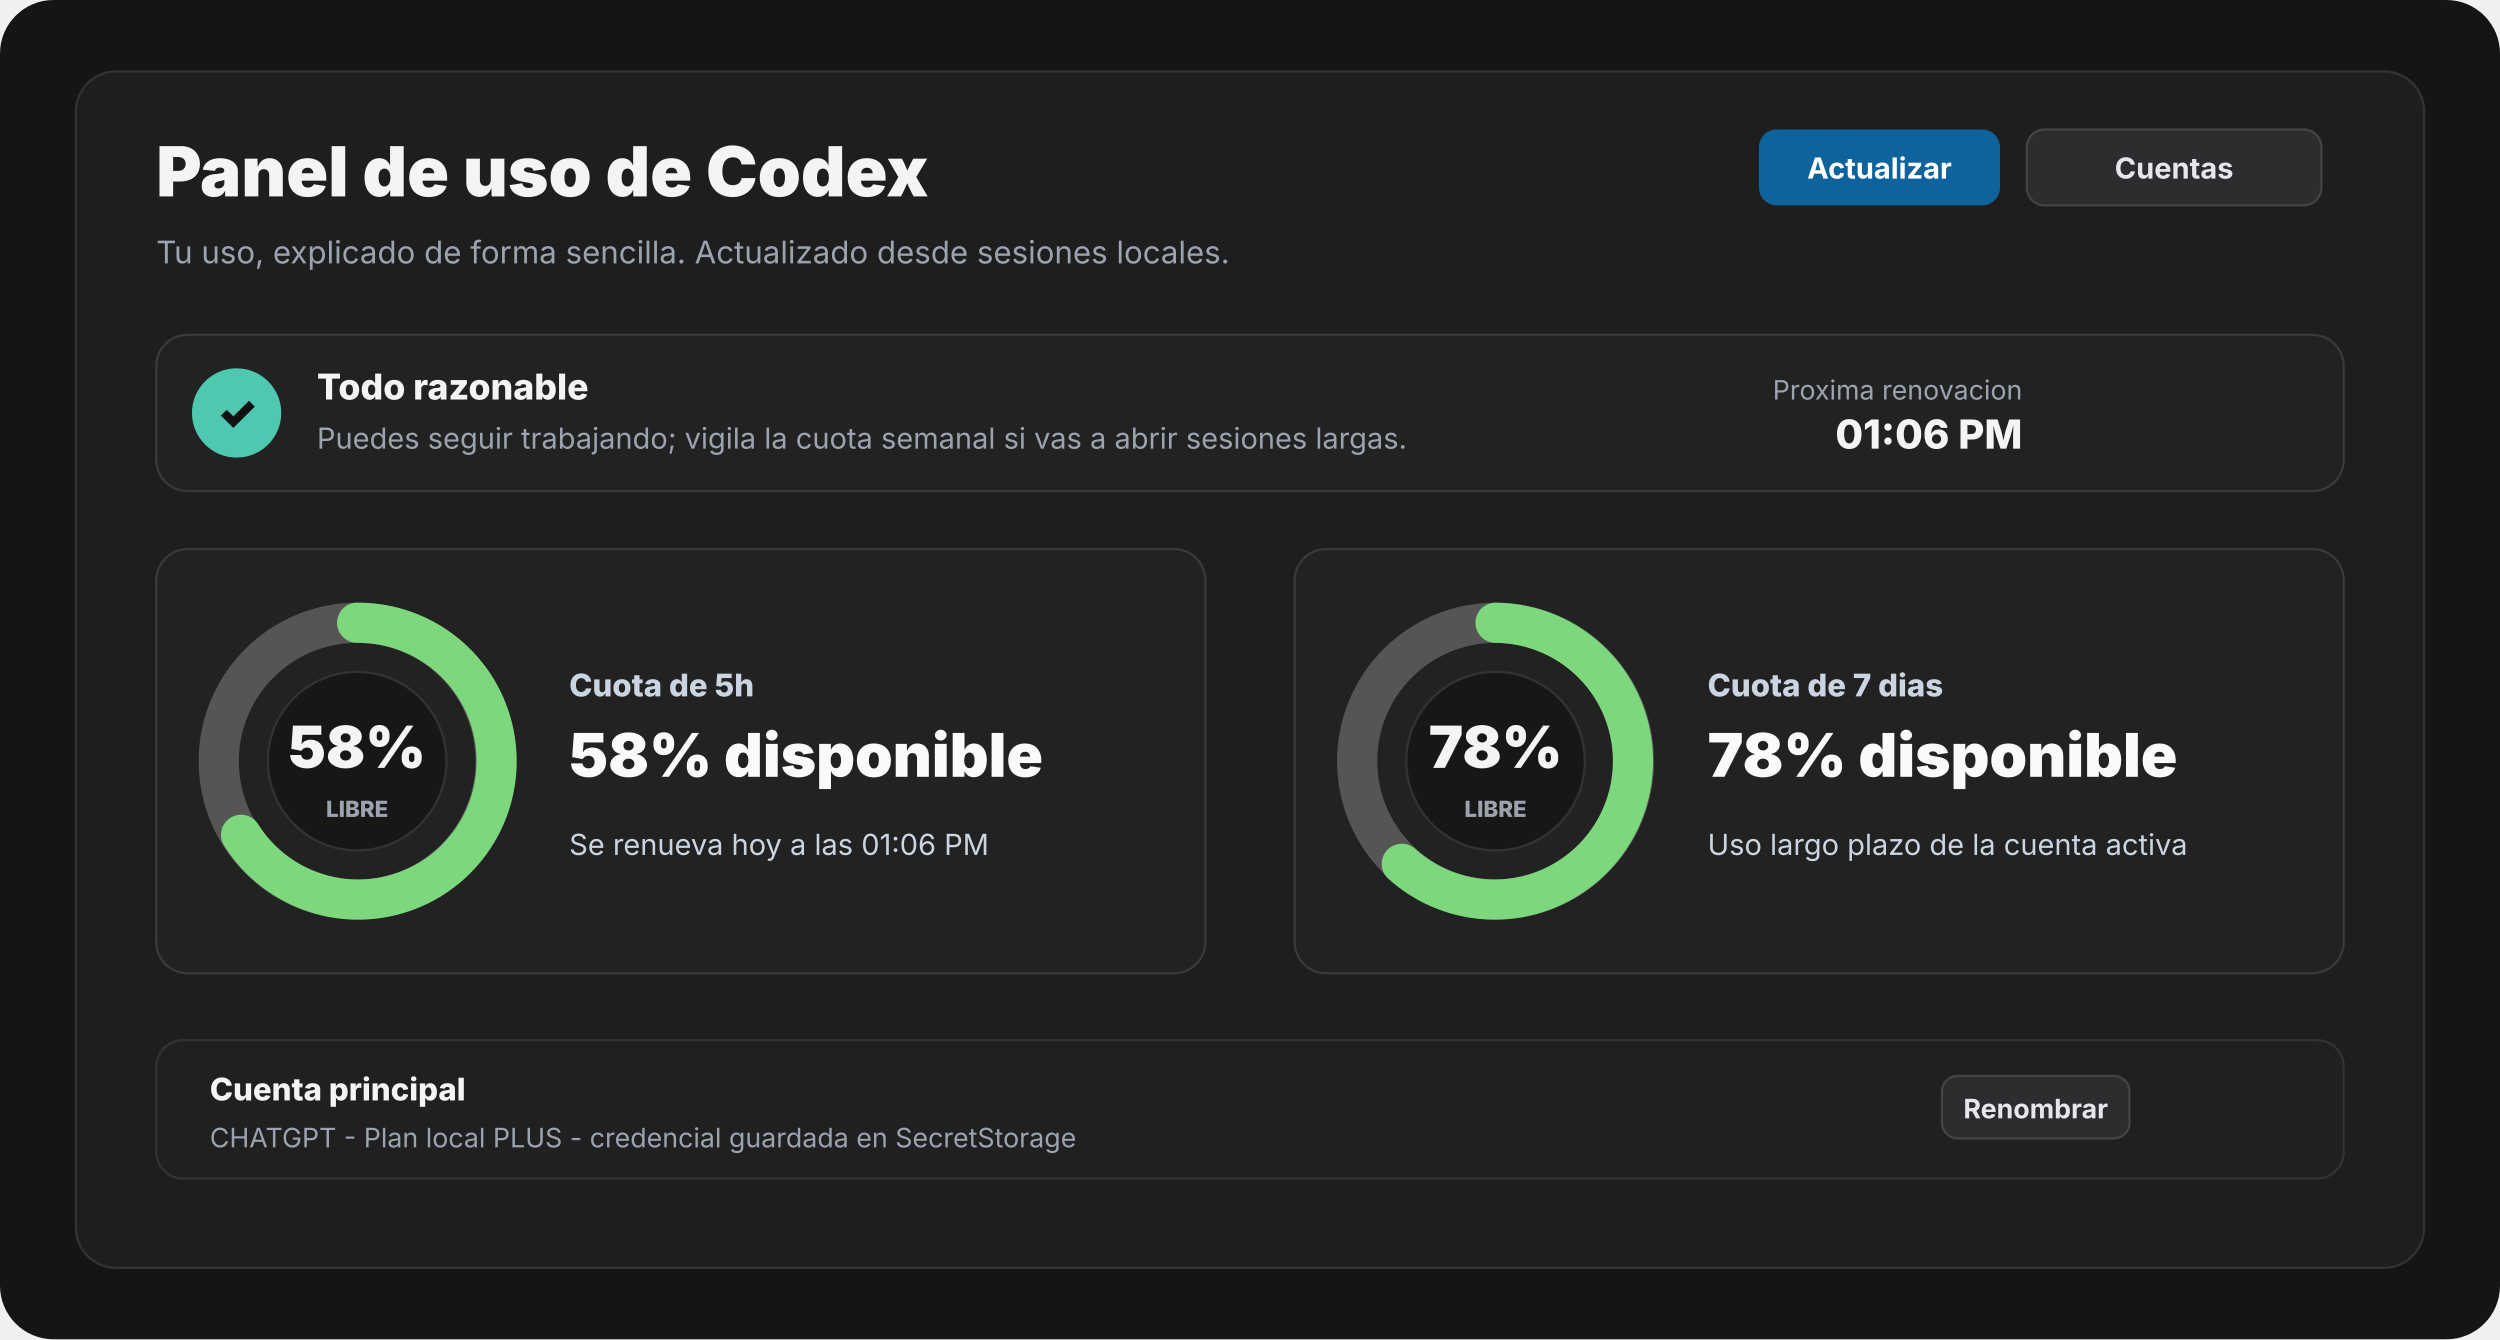
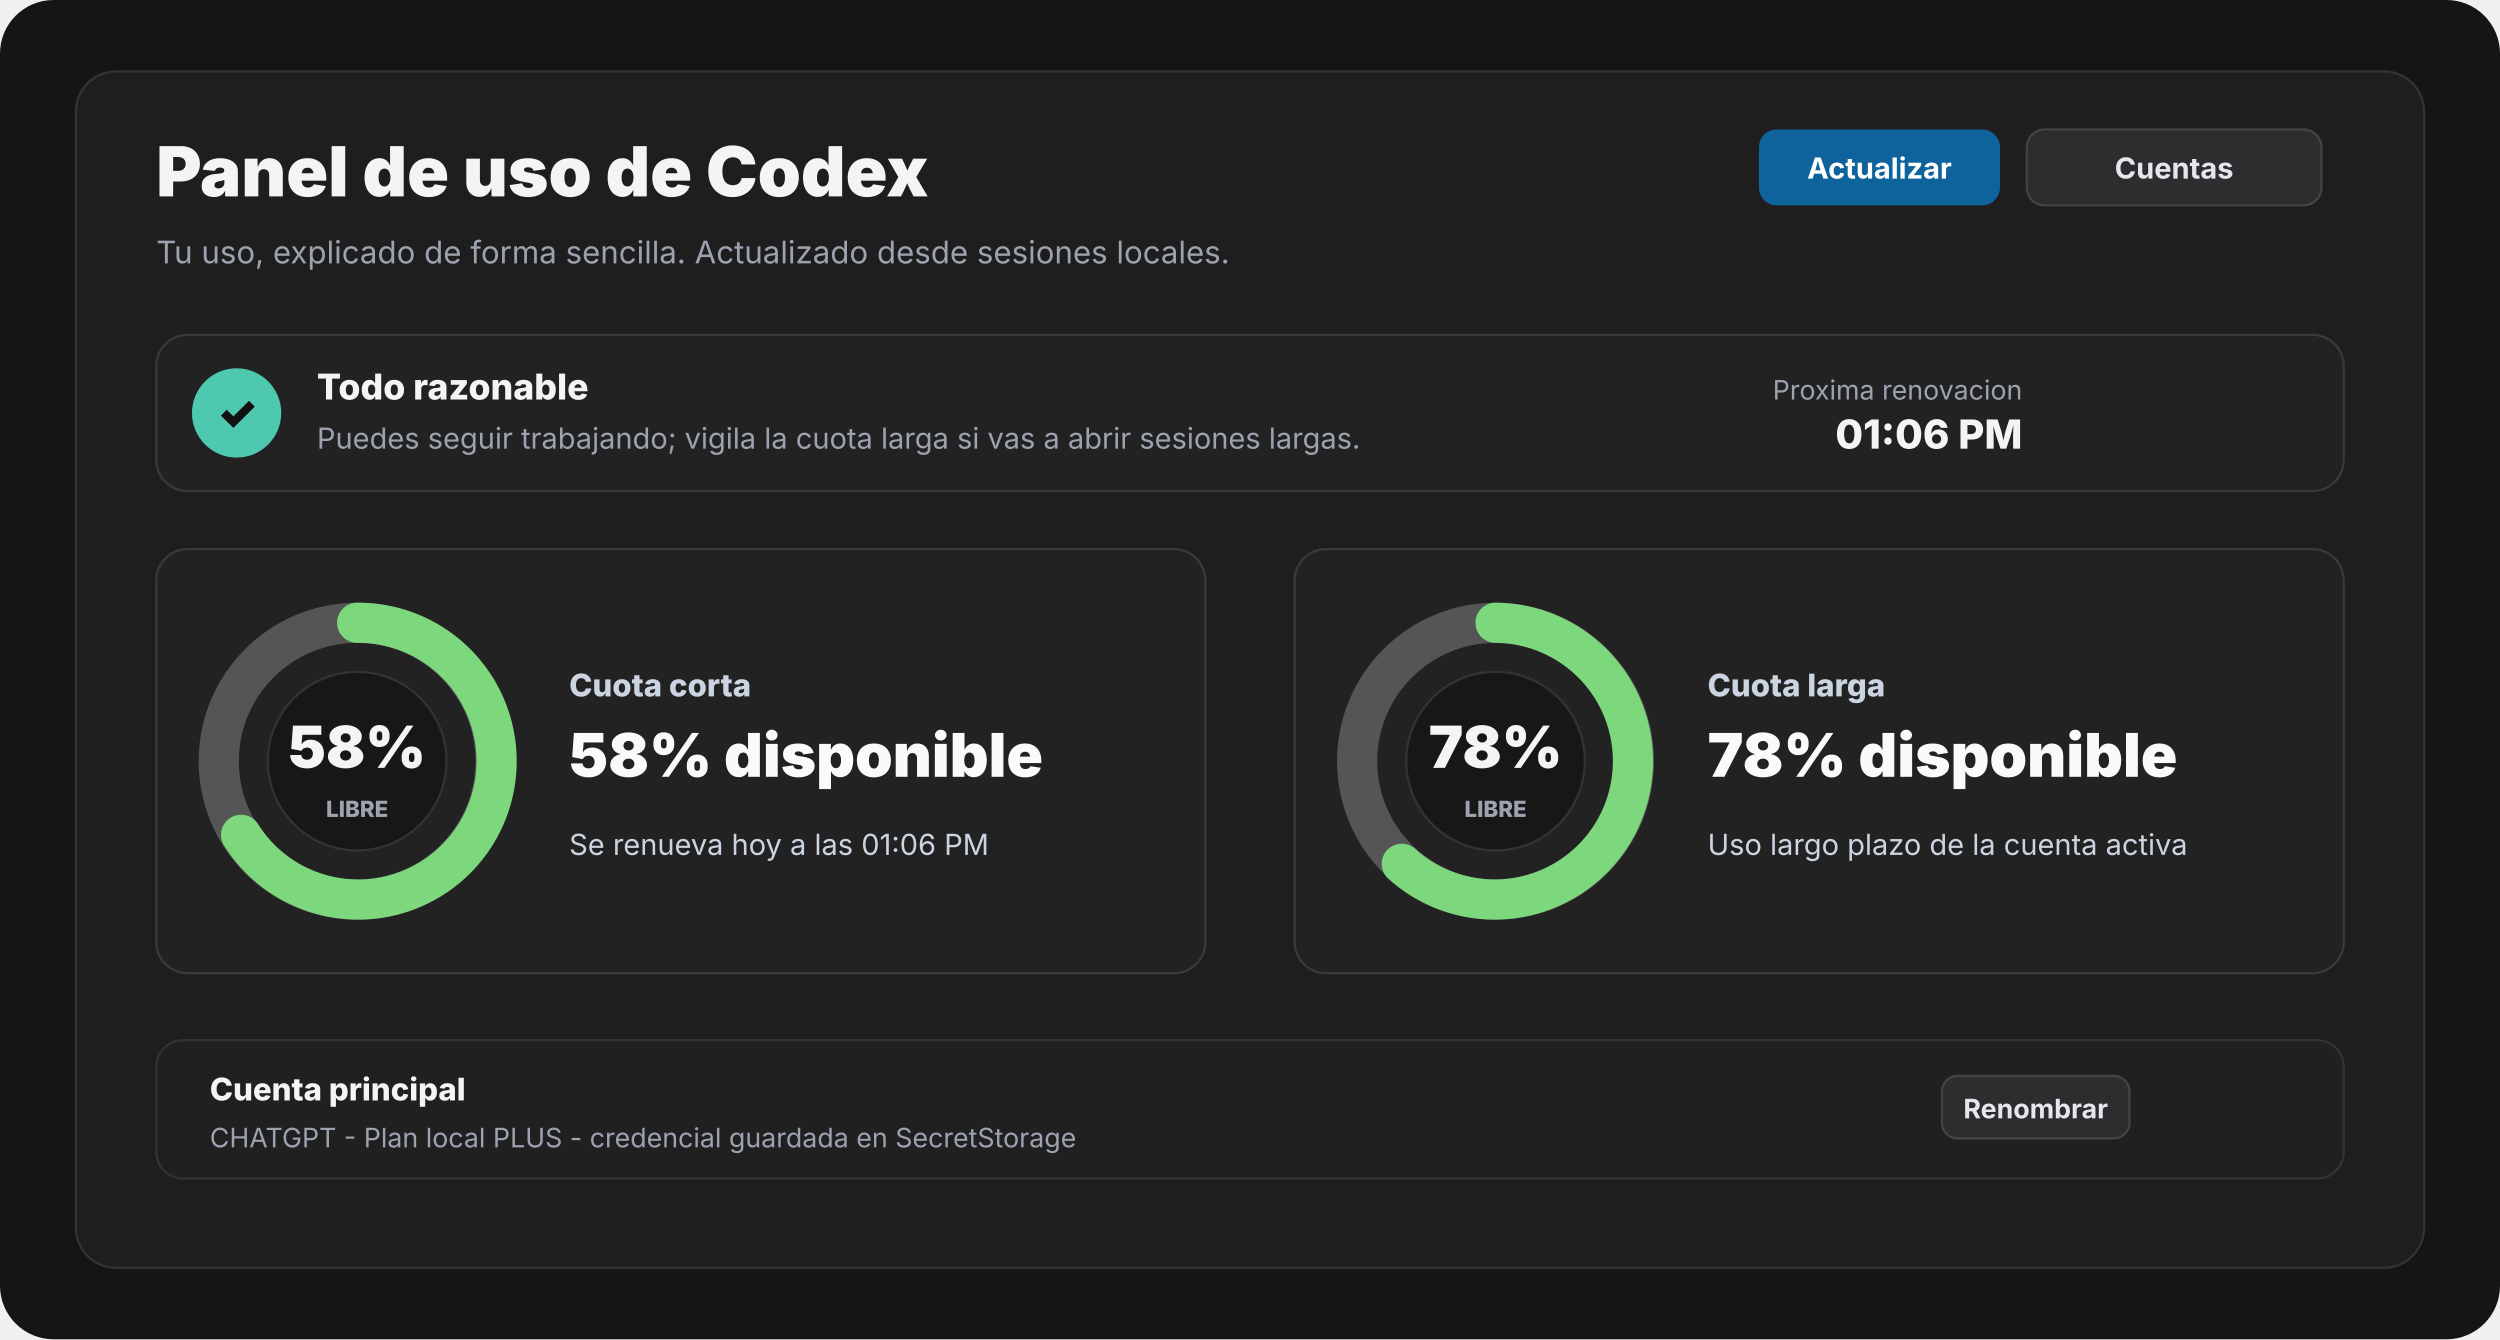
<svg xmlns="http://www.w3.org/2000/svg" width="1120" height="600" viewBox="0 0 1120 600" role="img" aria-labelledby="title desc">
  <rect width="1120" height="600" rx="24" fill="#151515" />
  <rect x="34" y="32" width="1052" height="536" rx="18" fill="#1e1e1e" stroke="#333" />
  <text x="70" y="88" font-family="Inter, Segoe UI, Arial" font-size="31" font-weight="850" fill="#f3f4f6">Panel de uso de Codex</text>
  <text x="70" y="118" font-family="Inter, Segoe UI, Arial" font-size="14" fill="#9ca3af">Tu uso, explicado de forma sencilla. Actualizado desde sesiones locales.</text>
  <rect x="788" y="58" width="108" height="34" rx="8" fill="#0e639c" />
  <text x="842" y="80" text-anchor="middle" font-family="Inter, Segoe UI, Arial" font-size="13" font-weight="700" fill="#fff">Actualizar</text>
  <rect x="908" y="58" width="132" height="34" rx="8" fill="#2d2d30" stroke="#444" />
  <text x="974" y="80" text-anchor="middle" font-family="Inter, Segoe UI, Arial" font-size="13" font-weight="700" fill="#e5e7eb">Cuentas</text>
  <rect x="70" y="150" width="980" height="70" rx="14" fill="#222" stroke="#3a3a3a" />
  <circle cx="106" cy="185" r="20" fill="#4ec9b0" />
  <text x="106" y="192" text-anchor="middle" font-family="Inter, Segoe UI, Arial" font-size="20" font-weight="900" fill="#111">✓</text>
  <text x="142" y="179" font-family="Inter, Segoe UI, Arial" font-size="16" font-weight="800" fill="#f3f4f6">Todo razonable</text>
-   <text x="142" y="201" font-family="Inter, Segoe UI, Arial" font-size="13" fill="#9ca3af">Puedes seguir trabajando; vigila la cuota semanal si vas a abrir sesiones largas.</text>
+   <text x="142" y="201" font-family="Inter, Segoe UI, Arial" font-size="13" fill="#9ca3af">Puedes seguir trabajando; vigila la cuota larga si vas a abrir sesiones largas.</text>
  <text x="906" y="179" text-anchor="end" font-family="Inter, Segoe UI, Arial" font-size="12" fill="#9ca3af">Proxima renovacion</text>
  <text x="906" y="201" text-anchor="end" font-family="Inter, Segoe UI, Arial" font-size="18" font-weight="800" fill="#f3f4f6">01:06 PM</text>
  <g transform="translate(70 246)">
    <rect width="470" height="190" rx="14" fill="#222" stroke="#3a3a3a" />
    <circle cx="90" cy="95" r="62" fill="none" stroke="#555" stroke-width="18" />
    <path d="M90 33a62 62 0 1 1-52 95" fill="none" stroke="#7dd87d" stroke-width="18" stroke-linecap="round" />
    <circle cx="90" cy="95" r="40" fill="#171717" stroke="#333" />
    <text x="90" y="98" text-anchor="middle" font-family="Inter, Segoe UI, Arial" font-size="26" font-weight="850" fill="#f3f4f6">58%</text>
    <text x="90" y="120" text-anchor="middle" font-family="Inter, Segoe UI, Arial" font-size="10" font-weight="800" fill="#9ca3af">LIBRE</text>
-     <text x="185" y="66" font-family="Inter, Segoe UI, Arial" font-size="14" font-weight="800" fill="#cbd5e1">Cuota de 5h</text>
+     <text x="185" y="66" font-family="Inter, Segoe UI, Arial" font-size="14" font-weight="800" fill="#cbd5e1">Cuota corta</text>
    <text x="185" y="102" font-family="Inter, Segoe UI, Arial" font-size="27" font-weight="850" fill="#f8fafc">58% disponible</text>
    <text x="185" y="137" font-family="Inter, Segoe UI, Arial" font-size="13" fill="#cbd5e1">Se renueva hoy a las 01:06 PM</text>
  </g>
  <g transform="translate(580 246)">
    <rect width="470" height="190" rx="14" fill="#222" stroke="#3a3a3a" />
    <circle cx="90" cy="95" r="62" fill="none" stroke="#555" stroke-width="18" />
    <path d="M90 33a62 62 0 1 1-42 108" fill="none" stroke="#7dd87d" stroke-width="18" stroke-linecap="round" />
    <circle cx="90" cy="95" r="40" fill="#171717" stroke="#333" />
    <text x="90" y="98" text-anchor="middle" font-family="Inter, Segoe UI, Arial" font-size="26" font-weight="850" fill="#f3f4f6">78%</text>
    <text x="90" y="120" text-anchor="middle" font-family="Inter, Segoe UI, Arial" font-size="10" font-weight="800" fill="#9ca3af">LIBRE</text>
-     <text x="185" y="66" font-family="Inter, Segoe UI, Arial" font-size="14" font-weight="800" fill="#cbd5e1">Cuota de 7 dias</text>
+     <text x="185" y="66" font-family="Inter, Segoe UI, Arial" font-size="14" font-weight="800" fill="#cbd5e1">Cuota larga</text>
    <text x="185" y="102" font-family="Inter, Segoe UI, Arial" font-size="27" font-weight="850" fill="#f8fafc">78% disponible</text>
    <text x="185" y="137" font-family="Inter, Segoe UI, Arial" font-size="13" fill="#cbd5e1">Uso largo plazo de la cuenta activa</text>
  </g>
  <rect x="70" y="466" width="980" height="62" rx="12" fill="#202020" stroke="#333" />
  <text x="94" y="493" font-family="Inter, Segoe UI, Arial" font-size="14" font-weight="800" fill="#f3f4f6">Cuenta principal</text>
  <text x="94" y="514" font-family="Inter, Segoe UI, Arial" font-size="12" fill="#9ca3af">CHATGPT - Plan local PLUS - credencial guardada en SecretStorage</text>
  <rect x="870" y="482" width="84" height="28" rx="7" fill="#2d2d30" stroke="#444" />
  <text x="912" y="501" text-anchor="middle" font-family="Inter, Segoe UI, Arial" font-size="12" font-weight="700" fill="#e5e7eb">Renombrar</text>
</svg>
